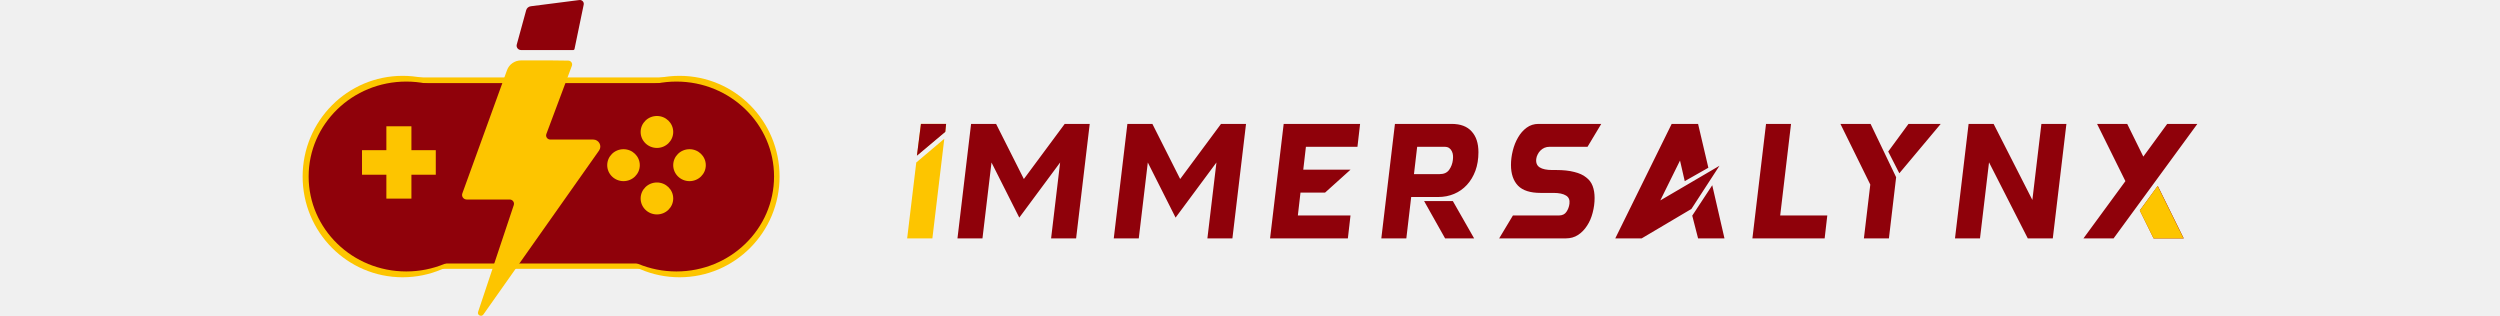
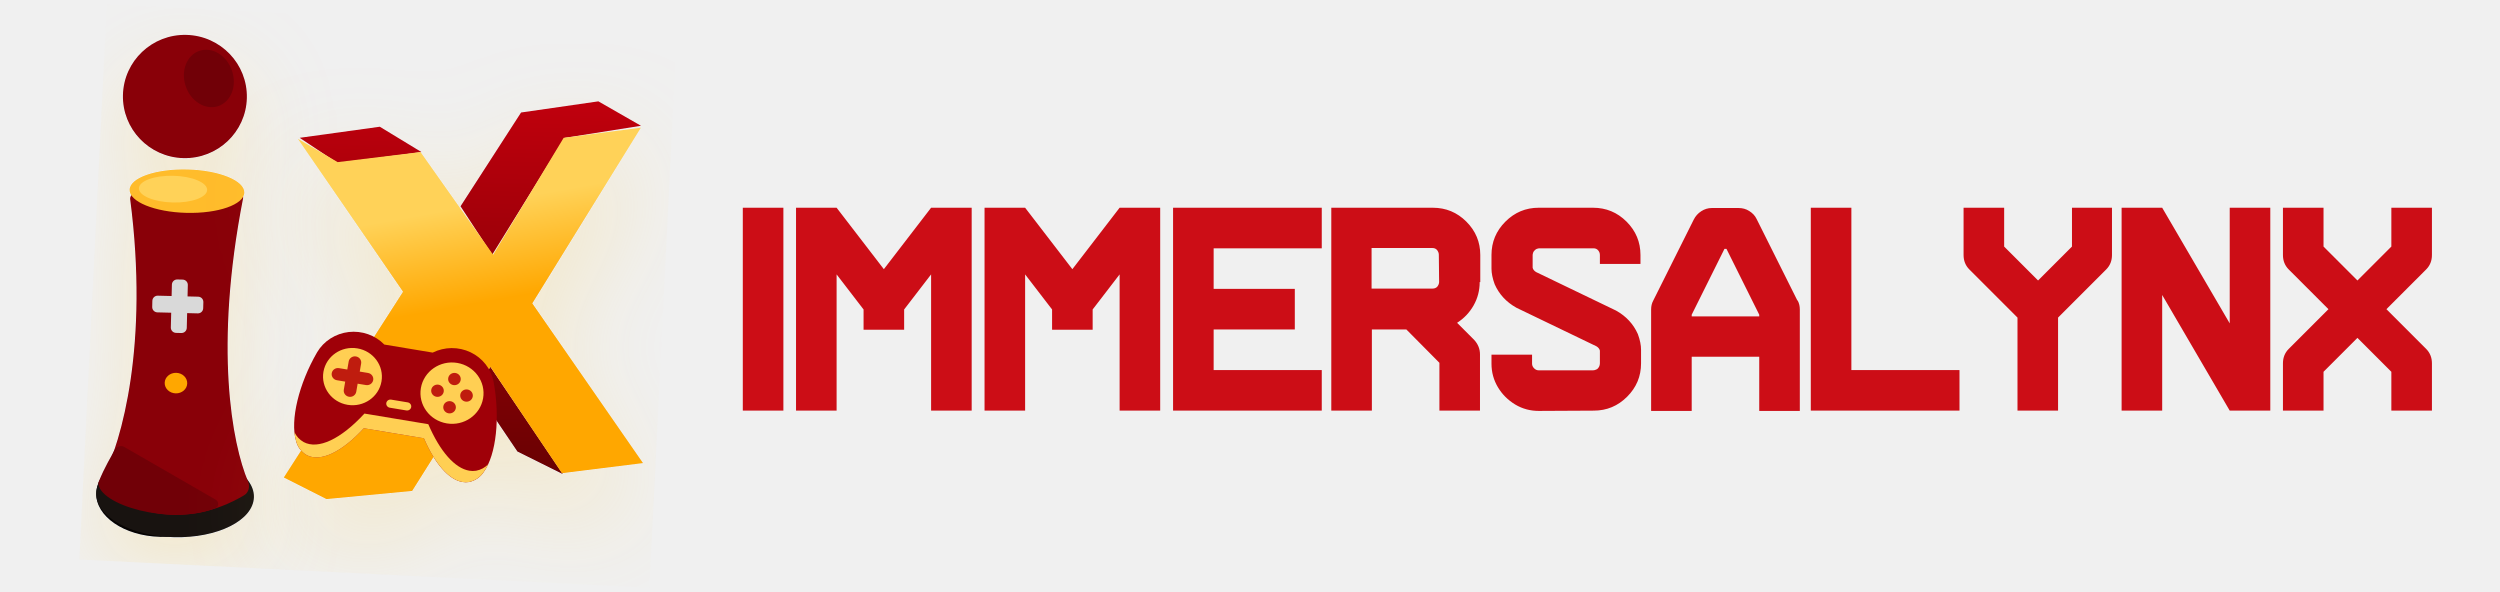
- <svg xmlns="http://www.w3.org/2000/svg" width="190" height="24" viewBox="0 0 204 34" fill="none">
-   <path d="M10.769 29.853C16.717 29.853 21.539 24.998 21.539 19.009C21.539 13.02 16.717 8.165 10.769 8.165C4.822 8.165 0 13.02 0 19.009C0 24.998 4.822 29.853 10.769 29.853Z" fill="#FDC500" />
-   <path d="M40.581 29.853C46.529 29.853 51.351 24.998 51.351 19.009C51.351 13.02 46.529 8.165 40.581 8.165C34.634 8.165 29.812 13.02 29.812 19.009C29.812 24.998 34.634 29.853 40.581 29.853Z" fill="#FDC500" />
-   <path d="M38.936 8.338H10.765V28.943H38.936V8.338Z" fill="#FDC500" />
-   <path d="M11.156 29.226C16.96 29.226 21.665 24.65 21.665 19.004C21.665 13.359 16.96 8.783 11.156 8.783C5.352 8.783 0.647 13.359 0.647 19.004C0.647 24.65 5.352 29.226 11.156 29.226Z" fill="#8F010A" />
-   <path d="M40.247 29.226C46.051 29.226 50.756 24.65 50.756 19.004C50.756 13.359 46.051 8.783 40.247 8.783C34.443 8.783 29.738 13.359 29.738 19.004C29.738 24.65 34.443 29.226 40.247 29.226Z" fill="#8F010A" />
-   <path d="M38.642 8.947H11.152V28.37H38.642V8.947Z" fill="#8F010A" />
-   <path d="M34.548 19.503C35.517 19.503 36.302 18.733 36.302 17.784C36.302 16.834 35.517 16.064 34.548 16.064C33.579 16.064 32.794 16.834 32.794 17.784C32.794 18.733 33.579 19.503 34.548 19.503Z" fill="#FDC500" />
-   <path d="M41.654 19.503C42.623 19.503 43.408 18.733 43.408 17.784C43.408 16.834 42.623 16.064 41.654 16.064C40.685 16.064 39.9 16.834 39.9 17.784C39.9 18.733 40.685 19.503 41.654 19.503Z" fill="#FDC500" />
-   <path d="M38.146 15.927C39.115 15.927 39.9 15.157 39.9 14.208C39.9 13.258 39.115 12.488 38.146 12.488C37.177 12.488 36.392 13.258 36.392 14.208C36.392 15.157 37.177 15.927 38.146 15.927Z" fill="#FDC500" />
-   <path d="M38.146 23.087C39.115 23.087 39.9 22.318 39.9 21.368C39.9 20.418 39.115 19.648 38.146 19.648C37.177 19.648 36.392 20.418 36.392 21.368C36.392 22.318 37.177 23.087 38.146 23.087Z" fill="#FDC500" />
-   <path d="M14.336 16.169H6.393V18.812H14.336V16.169Z" fill="#FDC500" />
-   <path d="M9.016 13.597V21.384H11.713V13.597H9.016Z" fill="#FDC500" />
-   <path d="M31.915 16.208L19.459 33.863C19.248 34.16 18.776 33.931 18.891 33.586L22.733 22.081C22.832 21.785 22.607 21.48 22.289 21.48H17.666C17.321 21.48 17.08 21.145 17.195 20.826L22.008 7.549C22.235 6.923 22.839 6.504 23.517 6.504H26.748L28.598 6.527C28.89 6.53 29.09 6.815 28.99 7.084L26.242 14.426C26.133 14.717 26.352 15.025 26.669 15.025H31.282C31.902 15.025 32.267 15.708 31.915 16.208Z" fill="#FDC500" />
-   <path d="M30.262 0.497L29.273 5.273C29.259 5.34 29.199 5.389 29.128 5.389H23.519C23.203 5.389 22.973 5.095 23.055 4.795L24.069 1.097C24.131 0.871 24.325 0.704 24.562 0.674L29.793 0.004C30.081 -0.033 30.32 0.218 30.262 0.497Z" fill="#8F010A" />
-   <path d="M66.158 16.72L66.566 13.339H69.281L69.19 14.167L66.158 16.72ZM66.068 17.495L69.085 14.942L67.803 25.665H65.087L66.068 17.495Z" fill="#FDC500" />
-   <path d="M71.97 13.34H74.662L77.653 19.274L82.051 13.34H84.743L83.278 25.666H80.585L81.557 17.495L77.16 23.429L74.168 17.495L73.196 25.666H70.504L71.97 13.34ZM88.798 13.34H91.49L94.482 19.274L98.879 13.34H101.572L100.106 25.666H97.413L98.386 17.495L93.988 23.429L90.997 17.495L90.025 25.666H87.332L88.798 13.34ZM105.626 13.34H113.853L113.569 15.805H108.02L107.735 18.27H112.821L110.084 20.735H107.436L107.152 23.2H112.821L112.537 25.666H104.161L105.626 13.34ZM117.605 13.34H123.708C124.665 13.34 125.383 13.61 125.862 14.15C126.35 14.678 126.595 15.423 126.595 16.386C126.595 17.125 126.485 17.795 126.266 18.393C126.046 18.98 125.742 19.485 125.353 19.908C124.964 20.33 124.506 20.653 123.977 20.876C123.449 21.099 122.875 21.211 122.257 21.211H119.355L118.832 25.666H116.139L117.605 13.34ZM119.654 18.745H122.436C122.885 18.745 123.219 18.593 123.439 18.288C123.658 17.983 123.793 17.63 123.842 17.231C123.862 17.079 123.867 16.92 123.857 16.756C123.847 16.591 123.808 16.439 123.738 16.298C123.678 16.157 123.583 16.04 123.454 15.946C123.334 15.852 123.164 15.805 122.945 15.805H119.998L119.654 18.745ZM123.842 21.651L126.131 25.666H123.005L120.746 21.651H123.842ZM134.974 18.305C135.742 18.305 136.39 18.376 136.919 18.517C137.447 18.646 137.871 18.839 138.19 19.098C138.519 19.344 138.753 19.655 138.893 20.031C139.033 20.407 139.102 20.835 139.102 21.316C139.102 21.845 139.033 22.373 138.893 22.901C138.763 23.418 138.564 23.881 138.295 24.292C138.035 24.703 137.711 25.038 137.322 25.296C136.944 25.542 136.505 25.666 136.006 25.666H128.827L130.307 23.2H135.243C135.622 23.2 135.896 23.071 136.066 22.813C136.245 22.555 136.355 22.261 136.395 21.933C136.445 21.522 136.32 21.228 136.021 21.052C135.722 20.864 135.273 20.77 134.675 20.77H133.284C132.177 20.77 131.369 20.512 130.861 19.996C130.352 19.467 130.098 18.722 130.098 17.759C130.098 17.255 130.163 16.744 130.292 16.227C130.422 15.699 130.611 15.224 130.861 14.801C131.11 14.367 131.419 14.015 131.788 13.745C132.157 13.475 132.581 13.34 133.06 13.34H139.82L138.34 15.805H134.241C134.052 15.805 133.872 15.84 133.703 15.911C133.543 15.981 133.399 16.081 133.269 16.21C133.149 16.327 133.05 16.468 132.97 16.632C132.89 16.785 132.84 16.944 132.82 17.108C132.77 17.53 132.895 17.836 133.194 18.023C133.493 18.211 133.942 18.305 134.54 18.305H134.974ZM148.807 19.503L148.298 17.284L146.175 21.58L152.546 17.847L149.525 22.496L144.17 25.666H141.328L147.401 13.34H150.243L151.35 18.059L148.807 19.503ZM150.243 25.666L149.615 23.218L151.769 19.943L153.085 25.666H150.243ZM157.559 13.34H160.251L159.084 23.2H164.155L163.871 25.666H156.093L157.559 13.34ZM170.715 16.316L172.899 13.34H176.369L171.911 18.657L170.715 16.316ZM168.097 25.666L168.785 19.872L165.569 13.34H168.815L171.567 19.08L170.79 25.666H168.097ZM179.369 13.34H182.062L186.235 21.528L187.207 13.34H189.9L188.434 25.666H185.741L181.568 17.478L180.596 25.666H177.904L179.369 13.34ZM191.735 25.666L196.252 19.503L193.201 13.34H196.446L198.181 16.861L200.754 13.34H204L194.98 25.666H191.735ZM199.737 20.013L202.534 25.666H199.288L197.807 22.654L199.737 20.013Z" fill="#8F010A" />
-   <path d="M69.194 14.196L66.136 16.764L66.573 13.34H69.281L69.194 14.196Z" fill="#8F010A" />
-   <path d="M199.282 25.666L197.797 22.67L199.719 20.016L202.515 25.666H199.282Z" fill="#FDC500" />
+ <svg xmlns="http://www.w3.org/2000/svg" width="207" height="49" viewBox="0 0 207 49" fill="none">
+   <g clip-path="url(#clip0_426_405)">
+     <g filter="url(#filter0_d_426_405)">
+       <path d="M13.245 44.451C16.207 44.525 18.646 43.027 18.694 41.106C18.741 39.185 16.378 37.567 13.416 37.494C10.454 37.42 8.014 38.918 7.967 40.839C7.919 42.76 10.282 44.377 13.245 44.451Z" fill="#060302" />
+       <path d="M14.411 44.48C18.017 44.57 20.979 43.085 21.026 41.164C21.073 39.243 18.188 37.612 14.582 37.523C10.976 37.433 8.014 38.918 7.967 40.839C7.919 42.76 10.804 44.391 14.411 44.48Z" fill="#181310" />
+       <path d="M20.204 41.015C15.245 43.941 10.803 42.282 8.695 40.726C8.357 40.476 8.297 40.014 8.488 39.642C10.103 36.489 12.332 28.468 10.779 16.505C10.726 16.099 11.256 15.788 11.622 15.977C13.206 16.797 15.992 17.39 19.481 15.922C19.819 15.779 20.197 16.073 20.127 16.431C17.712 28.788 19.218 36.742 20.54 39.869C20.717 40.286 20.595 40.784 20.204 41.015Z" fill="#890008" />
+       <path d="M15.435 17.625C18.059 17.69 20.205 16.938 20.23 15.946C20.254 14.953 18.147 14.095 15.524 14.03C12.9 13.965 10.754 14.716 10.729 15.709C10.705 16.702 12.812 17.559 15.435 17.625Z" fill="#FFBC2B" />
+       <path d="M14.3 16.766C15.86 16.805 17.137 16.341 17.152 15.73C17.167 15.12 15.915 14.593 14.355 14.554C12.795 14.515 11.518 14.979 11.503 15.59C11.488 16.201 12.74 16.727 14.3 16.766Z" fill="#FFD258" />
+       <path d="M17.855 41.37L10.267 36.995C9.978 36.829 9.58 37.032 9.44 37.333C9.193 37.863 8.721 38.529 8.144 39.954C8.099 41.796 14.103 43.541 17.826 42.082C18.143 41.958 18.15 41.54 17.855 41.37Z" fill="#710007" />
+       <path d="M14.548 32.571C15.063 32.584 15.491 32.213 15.502 31.744C15.514 31.274 15.105 30.883 14.59 30.87C14.075 30.857 13.648 31.228 13.636 31.697C13.625 32.167 14.033 32.558 14.548 32.571Z" fill="#FFA700" />
+       <path d="M15.124 23.15L14.683 23.139C14.44 23.133 14.239 23.324 14.233 23.565L14.145 27.115C14.139 27.357 14.331 27.557 14.574 27.563L15.015 27.574C15.258 27.58 15.459 27.389 15.465 27.148L15.552 23.598C15.558 23.357 15.367 23.156 15.124 23.15Z" fill="#D9D9D9" />
+       <path d="M12.615 24.908L12.603 25.417C12.597 25.658 12.789 25.858 13.031 25.864L16.375 25.948C16.618 25.954 16.819 25.763 16.825 25.522L16.838 25.013C16.844 24.772 16.652 24.571 16.409 24.565L13.065 24.482C12.823 24.476 12.621 24.667 12.615 24.908Z" fill="#D9D9D9" />
+       <path d="M15.184 13.093C18.017 13.164 20.37 10.937 20.44 8.119C20.509 5.301 18.268 2.959 15.435 2.889C12.601 2.818 10.248 5.045 10.179 7.863C10.11 10.681 12.35 13.023 15.184 13.093Z" fill="#890008" />
+       <path d="M18.068 8.787C19.127 8.433 19.639 7.121 19.211 5.857C18.784 4.592 17.578 3.854 16.519 4.208C15.46 4.562 14.948 5.874 15.376 7.138C15.803 8.402 17.009 9.14 18.068 8.787Z" fill="#710007" />
+     </g>
+     <g filter="url(#filter1_d_426_405)">
+       <path d="M42.842 37.387L39.39 32.273L40.603 30.369L46.607 39.26L42.842 37.387Z" fill="url(#paint0_linear_426_405)" />
+       <path d="M34.897 12.591L27.952 13.501L24.814 11.411L31.448 10.493L34.897 12.591Z" fill="url(#paint1_linear_426_405)" />
+       <path d="M46.748 11.416L40.754 21.09L38.131 17.08L43.144 9.315L49.545 8.391L53.073 10.413L46.748 11.416Z" fill="url(#paint2_linear_426_405)" />
+       <path d="M27.033 41.326L23.499 39.536L33.367 24.156L24.657 11.485L27.953 13.424L34.819 12.589L40.832 21.093L46.67 11.414L53.069 10.568L44.077 25.119L53.241 38.343L46.531 39.181L40.603 30.37L34.128 40.651L27.267 41.303L27.033 41.326Z" fill="url(#paint3_linear_426_405)" />
+     </g>
+     <path d="M38.294 39.909C37.177 39.724 36.02 38.424 35.101 36.287L30.124 35.46C28.282 37.457 26.518 38.285 25.387 37.677C25.165 37.546 24.972 37.373 24.821 37.167C24.67 36.961 24.563 36.728 24.507 36.481C24.015 34.804 24.733 31.797 26.257 29.169C26.528 28.71 26.905 28.32 27.359 28.029C27.813 27.738 28.331 27.554 28.871 27.491C29.412 27.429 29.96 27.491 30.472 27.671C30.985 27.851 31.447 28.145 31.823 28.529L35.827 29.195C36.311 28.954 36.847 28.826 37.391 28.821C37.935 28.817 38.473 28.936 38.963 29.169C39.452 29.403 39.879 29.744 40.209 30.165C40.54 30.587 40.765 31.078 40.867 31.598C41.421 34.571 41.089 37.643 40.06 39.068C39.924 39.282 39.745 39.468 39.533 39.613C39.321 39.758 39.081 39.86 38.827 39.912C38.65 39.941 38.47 39.94 38.294 39.909Z" fill="#9F0008" />
+     <path d="M39.421 38.976C39.234 39.006 39.042 39.005 38.855 38.973C37.668 38.776 36.44 37.395 35.462 35.123L30.174 34.244C28.218 36.366 26.343 37.248 25.141 36.602C24.802 36.412 24.535 36.123 24.377 35.776C24.398 36.015 24.441 36.252 24.507 36.484C24.563 36.731 24.67 36.964 24.821 37.169C24.973 37.374 25.165 37.547 25.387 37.678C26.518 38.286 28.282 37.458 30.124 35.46L35.101 36.288C36.02 38.425 37.177 39.724 38.294 39.91C38.47 39.94 38.65 39.941 38.827 39.912C39.081 39.86 39.321 39.759 39.533 39.613C39.745 39.468 39.924 39.282 40.06 39.068C40.2 38.87 40.321 38.66 40.421 38.441C40.155 38.719 39.805 38.906 39.421 38.976ZM33.646 33.985L32.272 33.757C32.181 33.742 32.1 33.692 32.046 33.618C31.993 33.545 31.971 33.454 31.986 33.366C32.002 33.277 32.053 33.198 32.128 33.146C32.203 33.094 32.297 33.074 32.388 33.089L33.761 33.317C33.852 33.332 33.933 33.382 33.987 33.456C34.041 33.529 34.062 33.62 34.047 33.708C34.031 33.797 33.98 33.876 33.905 33.928C33.83 33.98 33.737 34 33.646 33.985Z" fill="#FFCF53" />
+     <path d="M36.993 35.057C38.415 35.294 39.762 34.364 40.001 32.981C40.24 31.598 39.281 30.285 37.859 30.049C36.437 29.812 35.09 30.742 34.85 32.125C34.611 33.508 35.57 34.821 36.993 35.057Z" fill="#FFCF53" />
+     <path d="M28.78 33.519C30.108 33.74 31.365 32.872 31.588 31.581C31.811 30.291 30.916 29.065 29.589 28.845C28.261 28.624 27.004 29.491 26.781 30.782C26.558 32.073 27.453 33.298 28.78 33.519Z" fill="#FFCF53" />
+     <path d="M37.541 31.885C37.826 31.932 38.095 31.747 38.143 31.47C38.191 31.193 37.999 30.931 37.715 30.883C37.43 30.836 37.161 31.022 37.113 31.299C37.065 31.575 37.257 31.838 37.541 31.885Z" fill="#BF1C0E" />
+     <path d="M37.137 34.222C37.422 34.27 37.691 34.084 37.739 33.807C37.787 33.531 37.595 33.268 37.31 33.221C37.026 33.174 36.757 33.359 36.709 33.636C36.661 33.913 36.853 34.175 37.137 34.222Z" fill="#BF1C0E" />
+     <path d="M38.541 33.253C38.825 33.3 39.095 33.115 39.143 32.838C39.191 32.561 38.999 32.299 38.714 32.252C38.43 32.204 38.16 32.39 38.113 32.667C38.065 32.943 38.257 33.206 38.541 33.253Z" fill="#BF1C0E" />
+     <path d="M36.137 32.853C36.422 32.901 36.691 32.715 36.739 32.438C36.787 32.162 36.595 31.899 36.311 31.852C36.026 31.805 35.757 31.99 35.709 32.267C35.661 32.544 35.853 32.806 36.137 32.853Z" fill="#BF1C0E" />
+     <path d="M30.473 30.881L29.787 30.767L29.902 30.099C29.925 29.967 29.893 29.83 29.812 29.72C29.732 29.61 29.61 29.536 29.474 29.513C29.337 29.49 29.197 29.521 29.084 29.599C28.971 29.677 28.895 29.795 28.872 29.928L28.756 30.596L28.07 30.482C27.933 30.459 27.793 30.49 27.68 30.568C27.567 30.646 27.491 30.764 27.468 30.897C27.445 31.03 27.477 31.166 27.558 31.276C27.638 31.386 27.76 31.461 27.896 31.483L28.583 31.598L28.468 32.265C28.445 32.398 28.477 32.535 28.557 32.645C28.638 32.755 28.76 32.829 28.896 32.852C29.033 32.874 29.173 32.844 29.286 32.766C29.399 32.688 29.475 32.569 29.498 32.437L29.613 31.769L30.3 31.883C30.437 31.906 30.577 31.875 30.69 31.797C30.802 31.719 30.879 31.601 30.902 31.468C30.925 31.335 30.892 31.199 30.812 31.089C30.732 30.979 30.61 30.904 30.473 30.881Z" fill="#BF1C0E" />
+   </g>
+   <path d="M61.504 34V17.2H64.864V34H61.504ZM77.095 17.2H80.455V34H77.095V22.72L74.863 25.624V27.304H71.503V25.624L69.271 22.72V34H65.911V17.2H69.271L73.183 22.288L77.095 17.2ZM92.704 17.2H96.064V34H92.704V22.72L90.472 25.624V27.304H87.112V25.624L84.88 22.72V34H81.52V17.2H84.88L88.792 22.288L92.704 17.2ZM109.442 20.56H100.49V23.92H107.21V27.28H100.49V30.64H109.442V34H97.13V17.2H109.442V20.56ZM122.567 23.368L122.519 23.344C122.519 24.048 122.351 24.696 122.015 25.288C121.679 25.88 121.223 26.36 120.647 26.728L122.063 28.144C122.383 28.496 122.543 28.896 122.543 29.344V34H119.183V30.04L116.447 27.28H113.591V34H110.231V17.2H118.631C119.719 17.2 120.647 17.584 121.415 18.352C122.183 19.12 122.567 20.04 122.567 21.112V23.368ZM119.159 23.344L119.135 21.088C119.135 20.96 119.087 20.832 118.991 20.704C118.895 20.592 118.767 20.536 118.607 20.536H113.567V23.896H118.607C118.783 23.896 118.919 23.84 119.015 23.728C119.111 23.6 119.159 23.472 119.159 23.344ZM131.967 34L127.407 34.024C126.703 34.024 126.055 33.848 125.463 33.496C124.855 33.128 124.375 32.648 124.023 32.056C123.671 31.464 123.495 30.816 123.495 30.112V29.368H126.855V30.112C126.855 30.256 126.911 30.384 127.023 30.496C127.135 30.608 127.263 30.664 127.407 30.664H131.895C131.991 30.664 132.087 30.64 132.183 30.592C132.279 30.544 132.351 30.472 132.399 30.376C132.447 30.28 132.471 30.184 132.471 30.088V29.032C132.439 28.888 132.343 28.768 132.183 28.672L125.607 25.504L125.559 25.48C124.727 25.016 124.127 24.368 123.759 23.536C123.583 23.056 123.495 22.624 123.495 22.24V21.112C123.495 20.04 123.879 19.12 124.646 18.352C125.415 17.584 126.335 17.2 127.407 17.2H131.895C132.983 17.2 133.911 17.584 134.679 18.352C135.447 19.12 135.831 20.04 135.831 21.112V21.856H132.471V21.112C132.471 20.968 132.423 20.84 132.327 20.728C132.231 20.616 132.103 20.56 131.943 20.56H127.455C127.407 20.56 127.335 20.576 127.239 20.608C127.191 20.624 127.135 20.664 127.071 20.728C127.007 20.792 126.967 20.848 126.951 20.896C126.919 20.992 126.903 21.064 126.903 21.112V22.168C126.935 22.312 127.031 22.432 127.191 22.528L133.767 25.696L133.815 25.72C134.647 26.184 135.247 26.832 135.615 27.664C135.791 28.144 135.879 28.576 135.879 28.96V30.088C135.879 31.16 135.495 32.08 134.727 32.848C133.959 33.616 133.039 34 131.967 34ZM148.809 24.856L148.857 24.904C148.969 25.112 149.025 25.352 149.025 25.624V34.024H145.665V29.536H140.073V34.024H136.713V25.624C136.713 25.352 136.769 25.112 136.881 24.904L140.241 18.184C140.385 17.896 140.593 17.664 140.865 17.488C141.137 17.312 141.425 17.224 141.729 17.224H143.961C144.281 17.224 144.569 17.304 144.825 17.464C145.113 17.64 145.321 17.864 145.449 18.136L148.809 24.856ZM140.073 26.2H145.665V26.056L142.953 20.608H142.785L140.073 26.056V26.2ZM162.246 34H149.934V17.2H153.294V30.64H162.246V34ZM171.56 17.2H174.872V21.112C174.872 21.592 174.712 21.992 174.392 22.312L170.408 26.296V34H167.048V26.296L163.064 22.312C162.744 21.992 162.584 21.592 162.584 21.112V17.2H165.944V20.416L168.752 23.224L171.56 20.416V17.2ZM187.981 34H184.621L179.029 24.424V34H175.669V17.2H179.029L184.621 26.776V17.2H187.981V34ZM201.364 21.112C201.364 21.592 201.204 21.992 200.884 22.312L197.596 25.6L200.884 28.888C201.204 29.208 201.364 29.608 201.364 30.088V34H198.004V30.784L195.196 27.976L192.388 30.784V34H189.028V30.088C189.028 29.608 189.188 29.208 189.508 28.888L192.796 25.6L189.508 22.312C189.188 21.992 189.028 21.592 189.028 21.112V17.2H192.388V20.416L195.196 23.224L198.004 20.416V17.2H201.364V21.112Z" fill="#CC0D16" />
+   <defs>
+     <filter id="filter0_d_426_405" x="0.866" y="-1.213" width="27.261" height="55.797" filterUnits="userSpaceOnUse" color-interpolation-filters="sRGB">
+       <feFlood flood-opacity="0" result="BackgroundImageFix" />
+       <feColorMatrix in="SourceAlpha" type="matrix" values="0 0 0 0 0 0 0 0 0 0 0 0 0 0 0 0 0 0 127 0" result="hardAlpha" />
+       <feOffset dy="3" />
+       <feGaussianBlur stdDeviation="3.55" />
+       <feComposite in2="hardAlpha" operator="out" />
+       <feColorMatrix type="matrix" values="0 0 0 0 1 0 0 0 0 0.824 0 0 0 0 0.345 0 0 0 0.25 0" />
+       <feBlend mode="normal" in2="BackgroundImageFix" result="effect1_dropShadow_426_405" />
+       <feBlend mode="normal" in="SourceGraphic" in2="effect1_dropShadow_426_405" result="shape" />
+     </filter>
+     <filter id="filter1_d_426_405" x="14.799" y="3.691" width="47.142" height="50.335" filterUnits="userSpaceOnUse" color-interpolation-filters="sRGB">
+       <feFlood flood-opacity="0" result="BackgroundImageFix" />
+       <feColorMatrix in="SourceAlpha" type="matrix" values="0 0 0 0 0 0 0 0 0 0 0 0 0 0 0 0 0 0 127 0" result="hardAlpha" />
+       <feOffset dy="4" />
+       <feGaussianBlur stdDeviation="4.35" />
+       <feComposite in2="hardAlpha" operator="out" />
+       <feColorMatrix type="matrix" values="0 0 0 0 1 0 0 0 0 0.824 0 0 0 0 0.345 0 0 0 0.25 0" />
+       <feBlend mode="normal" in2="BackgroundImageFix" result="effect1_dropShadow_426_405" />
+       <feBlend mode="normal" in="SourceGraphic" in2="effect1_dropShadow_426_405" result="shape" />
+     </filter>
+     <linearGradient id="paint0_linear_426_405" x1="39.012" y1="8.129" x2="38.242" y2="39.051" gradientUnits="userSpaceOnUse">
+       <stop stop-color="#C0000D" />
+       <stop offset="1" stop-color="#690102" />
+     </linearGradient>
+     <linearGradient id="paint1_linear_426_405" x1="39.012" y1="8.129" x2="38.242" y2="39.052" gradientUnits="userSpaceOnUse">
+       <stop stop-color="#C0000D" />
+       <stop offset="1" stop-color="#690102" />
+     </linearGradient>
+     <linearGradient id="paint2_linear_426_405" x1="39.012" y1="8.129" x2="38.242" y2="39.051" gradientUnits="userSpaceOnUse">
+       <stop stop-color="#C0000D" />
+       <stop offset="1" stop-color="#690102" />
+     </linearGradient>
+     <linearGradient id="paint3_linear_426_405" x1="34.221" y1="17.912" x2="39.628" y2="48.075" gradientUnits="userSpaceOnUse">
+       <stop stop-color="#FFD258" />
+       <stop offset="0.262" stop-color="#FFA700" />
+     </linearGradient>
+     <clipPath id="clip0_426_405">
+       <rect width="47.254" height="46.023" fill="white" transform="translate(8.84625 0.361328) rotate(2.83396)" />
+     </clipPath>
+   </defs>
</svg>
